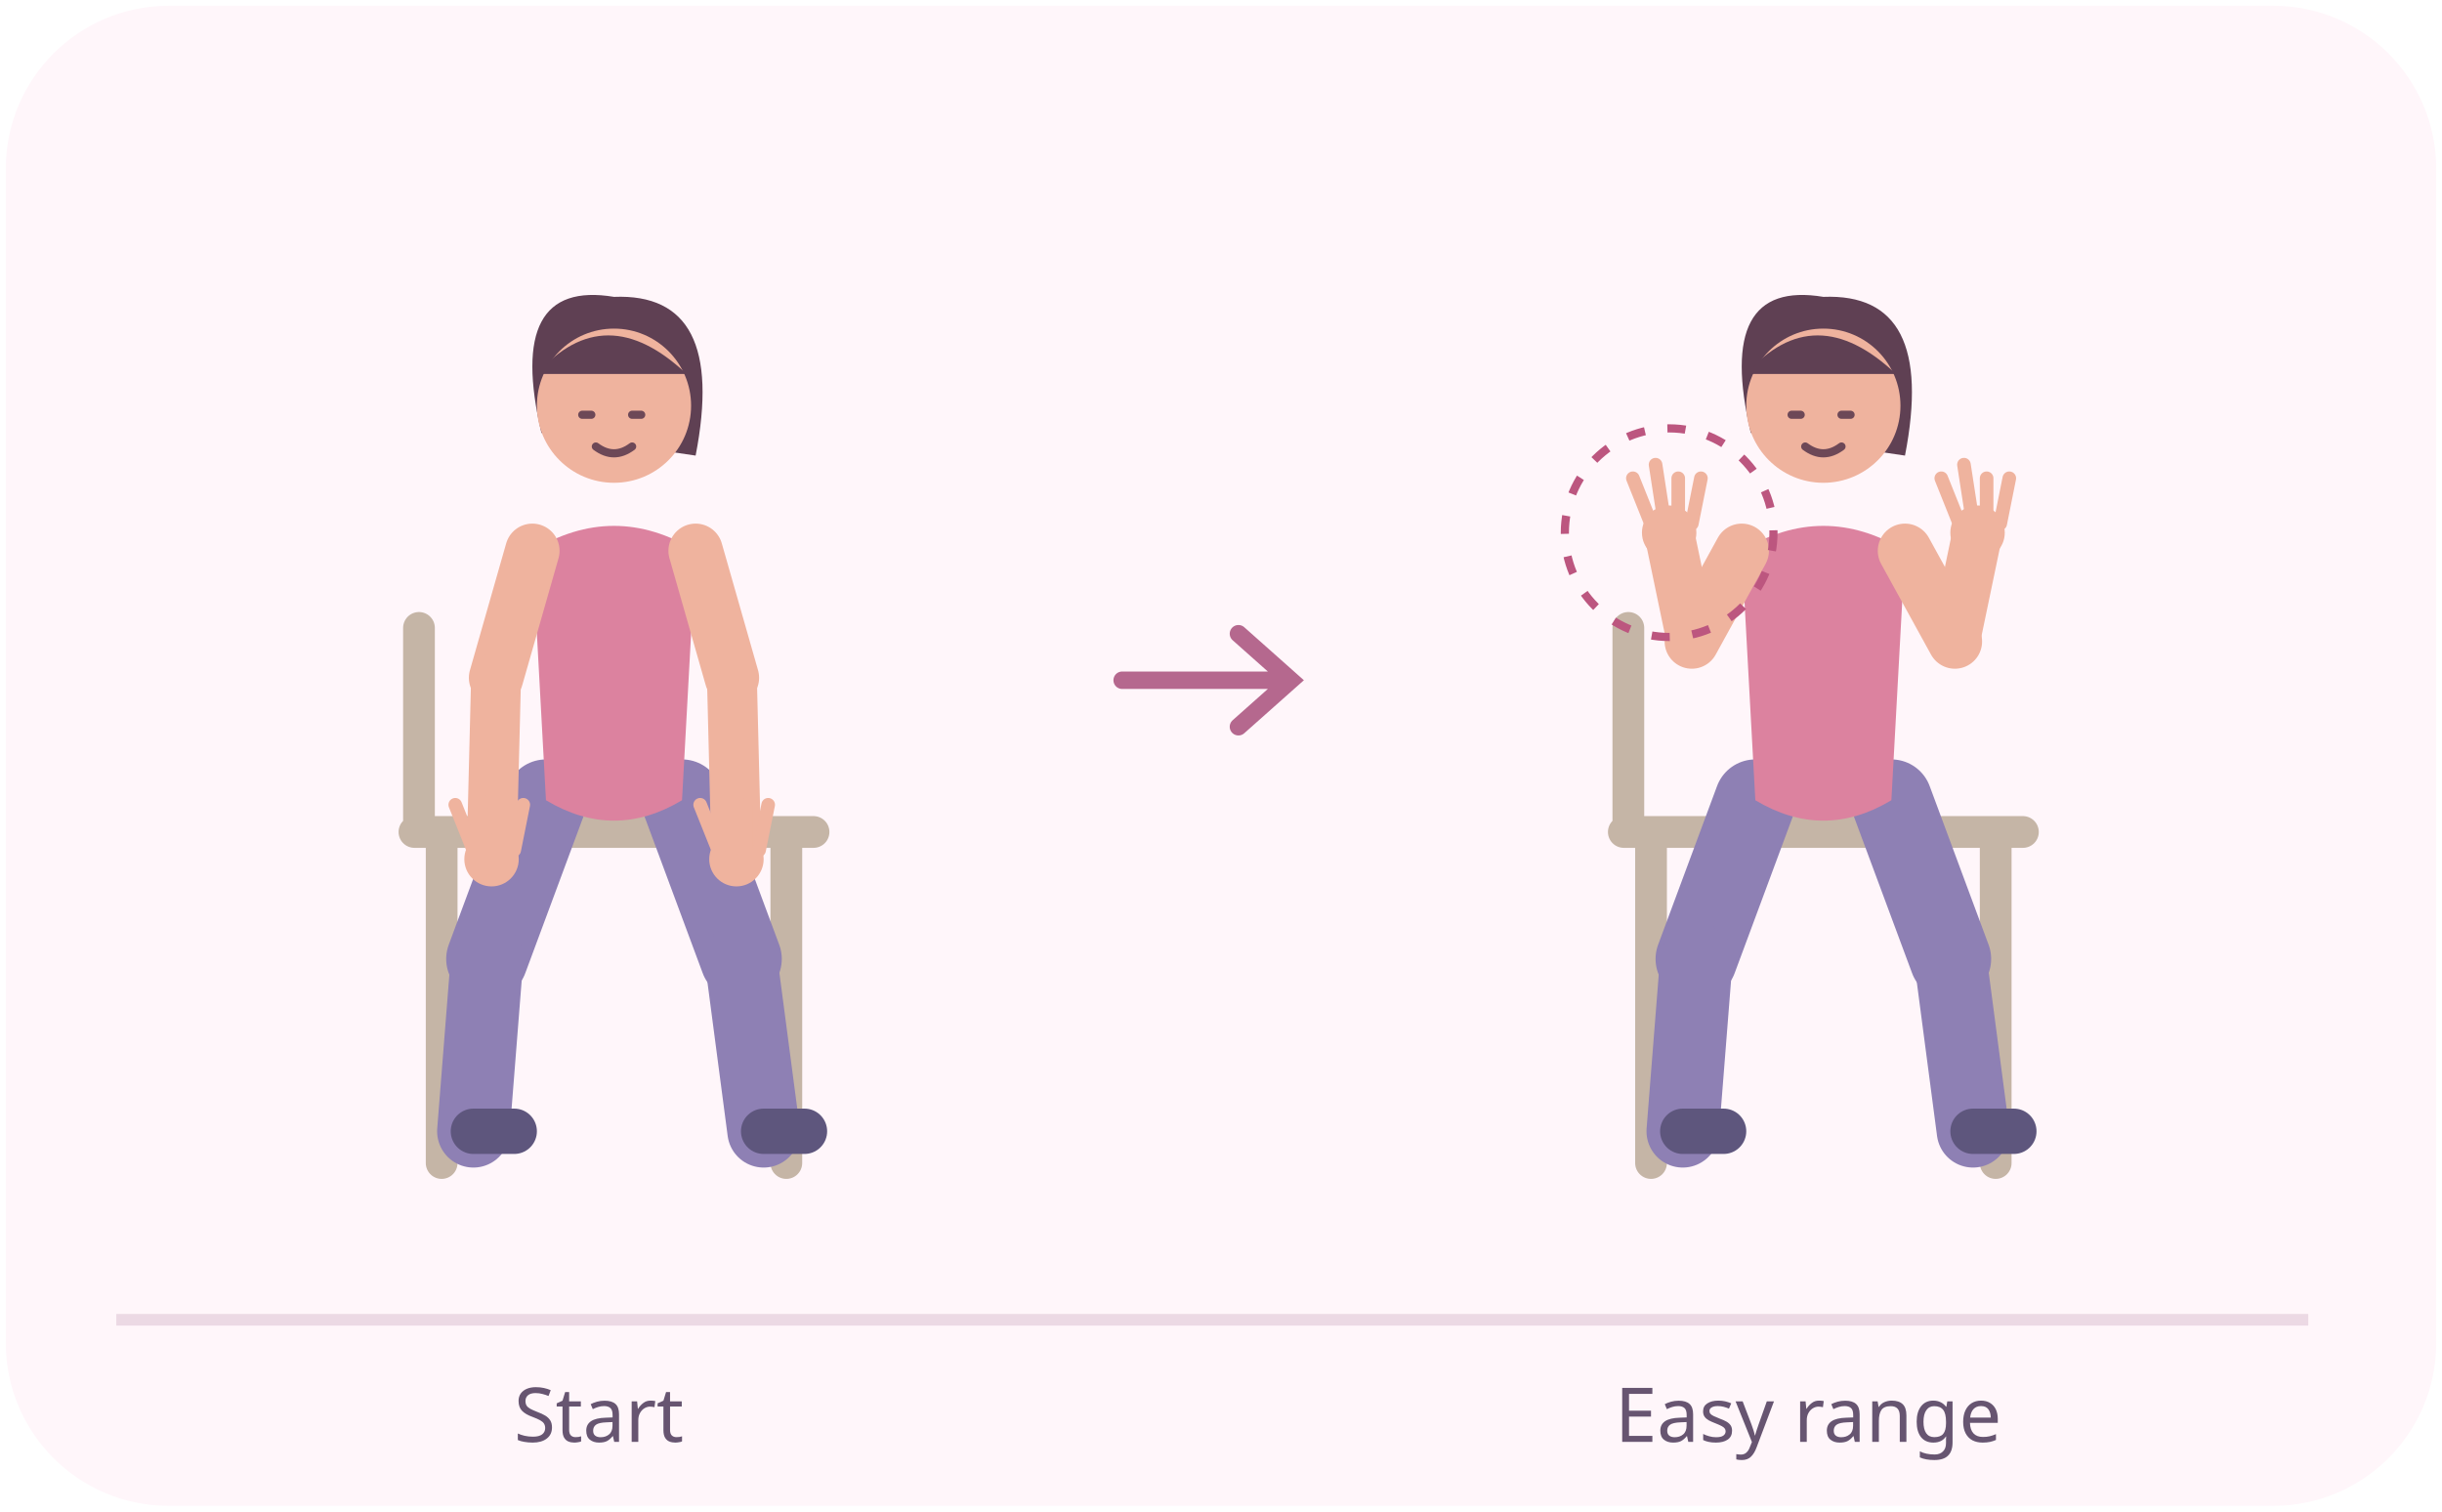
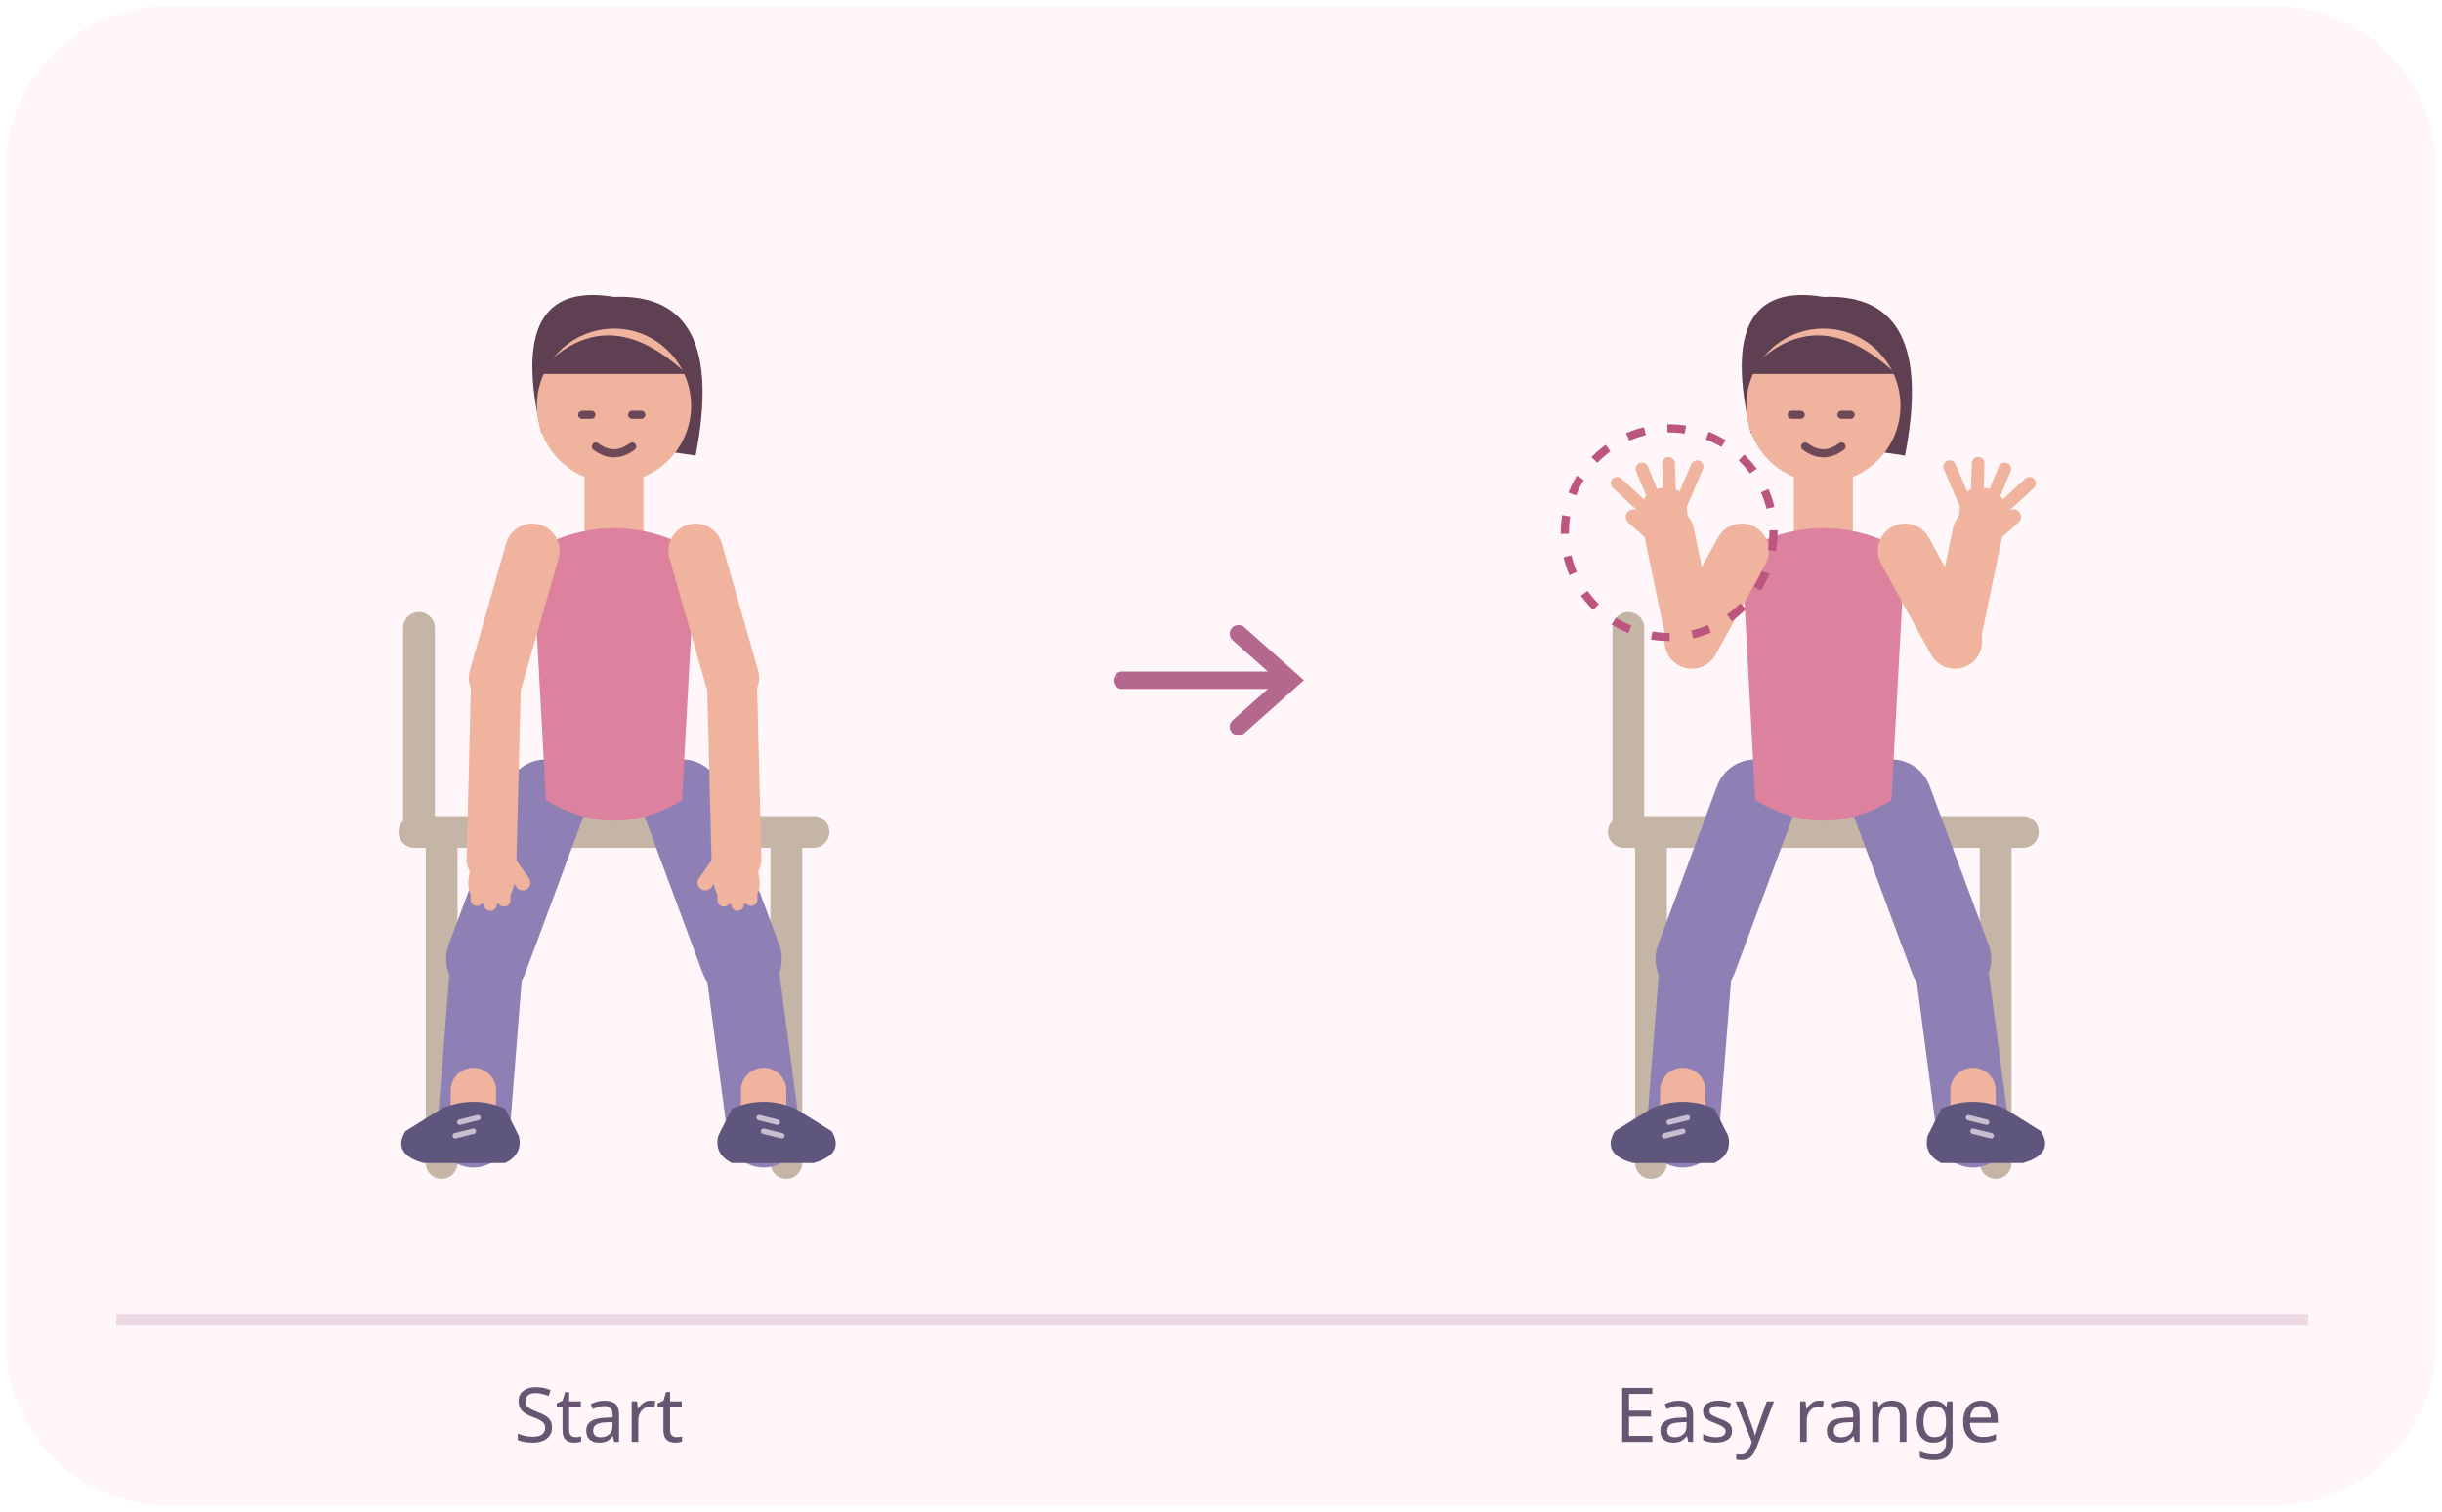
<svg xmlns="http://www.w3.org/2000/svg" viewBox="0 0 420 260">
  <rect x="1" y="1" width="418" height="258" rx="28" fill="#fff6fa" />
  <path d="M20 227H397" stroke="#ecd9e4" stroke-width="2" />
  <g transform="translate(12 30) scale(.78)">
    <path d="M76 145H164M82 145V218M158 145V218M77 145V100" fill="none" stroke="#c5b5a6" stroke-width="7" stroke-linecap="round" />
-     <path d="M105,138L92,173" fill="none" stroke="#8e80b4" stroke-width="18" stroke-linecap="round" />
-     <path d="M92,173L89,211" fill="none" stroke="#8e80b4" stroke-width="16" stroke-linecap="round" />
-     <path d="M89,211L98,211" fill="none" stroke="#5e567d" stroke-width="10" stroke-linecap="round" />
-     <path d="M135,138L148,173" fill="none" stroke="#8e80b4" stroke-width="18" stroke-linecap="round" />
-     <path d="M148,173L153,211" fill="none" stroke="#8e80b4" stroke-width="16" stroke-linecap="round" />
-     <path d="M153,211L162,211" fill="none" stroke="#5e567d" stroke-width="10" stroke-linecap="round" />
-     <path d="M102,83Q120 72 138,83L135,138Q120 147 105,138Z" fill="#dc829f" />
-     <path d="M102,83L94,111" fill="none" stroke="#efb39e" stroke-width="12" stroke-linecap="round" />
-     <path d="M94,111L93,151" fill="none" stroke="#efb39e" stroke-width="11" stroke-linecap="round" />
-     <circle cx="93" cy="151" r="6" fill="#efb39e" />
-     <path d="M138,83L146,111" fill="none" stroke="#efb39e" stroke-width="12" stroke-linecap="round" />
-     <path d="M146,111L147,151" fill="none" stroke="#efb39e" stroke-width="11" stroke-linecap="round" />
-     <circle cx="147" cy="151" r="6" fill="#efb39e" />
-     <path d="M89,149L85,139" fill="none" stroke="#efb39e" stroke-width="3" stroke-linecap="round" />
-     <path d="M92,149L90,136" fill="none" stroke="#efb39e" stroke-width="3" stroke-linecap="round" />
-     <path d="M95,149L95,139" fill="none" stroke="#efb39e" stroke-width="3" stroke-linecap="round" />
-     <path d="M98,149L100,139" fill="none" stroke="#efb39e" stroke-width="3" stroke-linecap="round" />
-     <path d="M143,149L139,139" fill="none" stroke="#efb39e" stroke-width="3" stroke-linecap="round" />
-     <path d="M146,149L144,136" fill="none" stroke="#efb39e" stroke-width="3" stroke-linecap="round" />
-     <path d="M149,149L149,139" fill="none" stroke="#efb39e" stroke-width="3" stroke-linecap="round" />
-     <path d="M152,149L154,139" fill="none" stroke="#efb39e" stroke-width="3" stroke-linecap="round" />
-     <path d="M104 57Q96 23 120 27Q145 26 138 62" fill="#5f4053" />
-     <circle cx="120" cy="51" r="17" fill="#efb39e" />
-     <path d="M103 44Q118 27 136 44" fill="#5f4053" />
-     <path d="M113 53h2m9 0h2m-10 7q4 3 8 0" fill="none" stroke="#6d4857" stroke-width="1.8" stroke-linecap="round" />
+     <g data-part="leg-L">
+       <path d="M105,138L92,173" fill="none" stroke="#8e80b4" stroke-width="18" stroke-linecap="round" />
+       <path d="M92,173L89,211" fill="none" stroke="#8e80b4" stroke-width="16" stroke-linecap="round" />
+     </g>
+     <g data-part="leg-R">
+       <path d="M135,138L148,173" fill="none" stroke="#8e80b4" stroke-width="18" stroke-linecap="round" />
+       <path d="M148,173L153,211" fill="none" stroke="#8e80b4" stroke-width="16" stroke-linecap="round" />
+     </g>
+     <g data-part="shoe-L" transform="translate(89 211) rotate(0) scale(-1 1)">
+       <path d="M0,-9L0,0" fill="none" stroke="#efb39e" stroke-width="10" stroke-linecap="round" />
+       <path d="M-7-5Q0-8 7-5L15 0Q18 5 11 7H-7Q-11 5-10 1Z" fill="#5e567d" />
+       <path d="M-7 5H12" stroke="#5e567d" stroke-width="3" stroke-linecap="round" />
+       <path d="m-1-3 4 1m-3 2 4 1" stroke="#fff6fa" stroke-width="1.2" stroke-linecap="round" opacity=".65" />
+     </g>
+     <g data-part="shoe-R" transform="translate(153 211) rotate(0) scale(1 1)">
+       <path d="M0,-9L0,0" fill="none" stroke="#efb39e" stroke-width="10" stroke-linecap="round" />
+       <path d="M-7-5Q0-8 7-5L15 0Q18 5 11 7H-7Q-11 5-10 1Z" fill="#5e567d" />
+       <path d="M-7 5H12" stroke="#5e567d" stroke-width="3" stroke-linecap="round" />
+       <path d="m-1-3 4 1m-3 2 4 1" stroke="#fff6fa" stroke-width="1.2" stroke-linecap="round" opacity=".65" />
+     </g>
+     <path data-part="neck" d="M120,85L120,64" stroke="#efb39e" stroke-width="13" stroke-linecap="round" />
+     <path data-part="shirt" d="M102,83Q120 73 138,83L135,138Q120 147 105,138Z" fill="#dc829f" />
+     <g data-part="arm-L">
+       <path d="M102,83L94,111" fill="none" stroke="#efb39e" stroke-width="12" stroke-linecap="round" />
+       <path d="M94,111L93,151" fill="none" stroke="#efb39e" stroke-width="11" stroke-linecap="round" />
+     </g>
+     <g data-part="arm-R">
+       <path d="M138,83L146,111" fill="none" stroke="#efb39e" stroke-width="12" stroke-linecap="round" />
+       <path d="M146,111L147,151" fill="none" stroke="#efb39e" stroke-width="11" stroke-linecap="round" />
+     </g>
+     <g data-part="hand-L" transform="translate(93,151) rotate(1.432096) scale(-1 1)">
+       <path d="M-4-3Q-6 1-5 6Q-4 10 0 10Q5 10 5 5L4-3Z" fill="#efb39e" />
+       <path d="M-4,1L-7,5" fill="none" stroke="#efb39e" stroke-width="3.4" stroke-linecap="round" />
+       <path d="M-3,5L-3,9" fill="none" stroke="#efb39e" stroke-width="2.8" stroke-linecap="round" />
+       <path d="M0,5L0,10" fill="none" stroke="#efb39e" stroke-width="2.8" stroke-linecap="round" />
+       <path d="M3,5L3,9" fill="none" stroke="#efb39e" stroke-width="2.8" stroke-linecap="round" />
+     </g>
+     <g data-part="hand-R" transform="translate(147,151) rotate(-1.432096) scale(1 1)">
+       <path d="M-4-3Q-6 1-5 6Q-4 10 0 10Q5 10 5 5L4-3Z" fill="#efb39e" />
+       <path d="M-4,1L-7,5" fill="none" stroke="#efb39e" stroke-width="3.4" stroke-linecap="round" />
+       <path d="M-3,5L-3,9" fill="none" stroke="#efb39e" stroke-width="2.8" stroke-linecap="round" />
+       <path d="M0,5L0,10" fill="none" stroke="#efb39e" stroke-width="2.8" stroke-linecap="round" />
+       <path d="M3,5L3,9" fill="none" stroke="#efb39e" stroke-width="2.8" stroke-linecap="round" />
+     </g>
+     <g data-part="head" transform="rotate(0 120,85)">
+       <path d="M104 57Q96 23 120 27Q145 26 138 62" fill="#5f4053" />
+       <circle cx="120" cy="51" r="17" fill="#efb39e" />
+       <path d="M103 44Q118 27 136 44" fill="#5f4053" />
+       <path d="M113 53h2m9 0h2m-10 7q4 3 8 0" fill="none" stroke="#6d4857" stroke-width="1.8" stroke-linecap="round" />
+     </g>
  </g>
  <g transform="translate(220 30) scale(.78)">
    <path d="M76 145H164M82 145V218M158 145V218M77 145V100" fill="none" stroke="#c5b5a6" stroke-width="7" stroke-linecap="round" />
-     <path d="M105,138L92,173" fill="none" stroke="#8e80b4" stroke-width="18" stroke-linecap="round" />
-     <path d="M92,173L89,211" fill="none" stroke="#8e80b4" stroke-width="16" stroke-linecap="round" />
-     <path d="M89,211L98,211" fill="none" stroke="#5e567d" stroke-width="10" stroke-linecap="round" />
-     <path d="M135,138L148,173" fill="none" stroke="#8e80b4" stroke-width="18" stroke-linecap="round" />
-     <path d="M148,173L153,211" fill="none" stroke="#8e80b4" stroke-width="16" stroke-linecap="round" />
-     <path d="M153,211L162,211" fill="none" stroke="#5e567d" stroke-width="10" stroke-linecap="round" />
-     <path d="M102,83Q120 72 138,83L135,138Q120 147 105,138Z" fill="#dc829f" />
-     <path d="M102,83L91,103" fill="none" stroke="#efb39e" stroke-width="12" stroke-linecap="round" />
-     <path d="M91,103L86,79" fill="none" stroke="#efb39e" stroke-width="11" stroke-linecap="round" />
-     <circle cx="86" cy="79" r="6" fill="#efb39e" />
-     <path d="M138,83L149,103" fill="none" stroke="#efb39e" stroke-width="12" stroke-linecap="round" />
-     <path d="M149,103L154,79" fill="none" stroke="#efb39e" stroke-width="11" stroke-linecap="round" />
-     <circle cx="154" cy="79" r="6" fill="#efb39e" />
-     <path d="M82,77L78,67" fill="none" stroke="#efb39e" stroke-width="3" stroke-linecap="round" />
-     <path d="M85,77L83,64" fill="none" stroke="#efb39e" stroke-width="3" stroke-linecap="round" />
-     <path d="M88,77L88,67" fill="none" stroke="#efb39e" stroke-width="3" stroke-linecap="round" />
-     <path d="M91,77L93,67" fill="none" stroke="#efb39e" stroke-width="3" stroke-linecap="round" />
-     <path d="M150,77L146,67" fill="none" stroke="#efb39e" stroke-width="3" stroke-linecap="round" />
-     <path d="M153,77L151,64" fill="none" stroke="#efb39e" stroke-width="3" stroke-linecap="round" />
-     <path d="M156,77L156,67" fill="none" stroke="#efb39e" stroke-width="3" stroke-linecap="round" />
-     <path d="M159,77L161,67" fill="none" stroke="#efb39e" stroke-width="3" stroke-linecap="round" />
-     <path d="M104 57Q96 23 120 27Q145 26 138 62" fill="#5f4053" />
-     <circle cx="120" cy="51" r="17" fill="#efb39e" />
-     <path d="M103 44Q118 27 136 44" fill="#5f4053" />
-     <path d="M113 53h2m9 0h2m-10 7q4 3 8 0" fill="none" stroke="#6d4857" stroke-width="1.8" stroke-linecap="round" />
+     <g data-part="leg-L">
+       <path d="M105,138L92,173" fill="none" stroke="#8e80b4" stroke-width="18" stroke-linecap="round" />
+       <path d="M92,173L89,211" fill="none" stroke="#8e80b4" stroke-width="16" stroke-linecap="round" />
+     </g>
+     <g data-part="leg-R">
+       <path d="M135,138L148,173" fill="none" stroke="#8e80b4" stroke-width="18" stroke-linecap="round" />
+       <path d="M148,173L153,211" fill="none" stroke="#8e80b4" stroke-width="16" stroke-linecap="round" />
+     </g>
+     <g data-part="shoe-L" transform="translate(89 211) rotate(0) scale(-1 1)">
+       <path d="M0,-9L0,0" fill="none" stroke="#efb39e" stroke-width="10" stroke-linecap="round" />
+       <path d="M-7-5Q0-8 7-5L15 0Q18 5 11 7H-7Q-11 5-10 1Z" fill="#5e567d" />
+       <path d="M-7 5H12" stroke="#5e567d" stroke-width="3" stroke-linecap="round" />
+       <path d="m-1-3 4 1m-3 2 4 1" stroke="#fff6fa" stroke-width="1.2" stroke-linecap="round" opacity=".65" />
+     </g>
+     <g data-part="shoe-R" transform="translate(153 211) rotate(0) scale(1 1)">
+       <path d="M0,-9L0,0" fill="none" stroke="#efb39e" stroke-width="10" stroke-linecap="round" />
+       <path d="M-7-5Q0-8 7-5L15 0Q18 5 11 7H-7Q-11 5-10 1Z" fill="#5e567d" />
+       <path d="M-7 5H12" stroke="#5e567d" stroke-width="3" stroke-linecap="round" />
+       <path d="m-1-3 4 1m-3 2 4 1" stroke="#fff6fa" stroke-width="1.2" stroke-linecap="round" opacity=".65" />
+     </g>
+     <path data-part="neck" d="M120,85L120,64" stroke="#efb39e" stroke-width="13" stroke-linecap="round" />
+     <path data-part="shirt" d="M102,83Q120 73 138,83L135,138Q120 147 105,138Z" fill="#dc829f" />
+     <g data-part="arm-L">
+       <path d="M102,83L91,103" fill="none" stroke="#efb39e" stroke-width="12" stroke-linecap="round" />
+       <path d="M91,103L86,79" fill="none" stroke="#efb39e" stroke-width="11" stroke-linecap="round" />
+     </g>
+     <g data-part="arm-R">
+       <path d="M138,83L149,103" fill="none" stroke="#efb39e" stroke-width="12" stroke-linecap="round" />
+       <path d="M149,103L154,79" fill="none" stroke="#efb39e" stroke-width="11" stroke-linecap="round" />
+     </g>
+     <g data-part="hand-L" transform="translate(86,79) rotate(-191.7683) scale(-1 1)">
+       <path d="M-4-3Q-6 1-5 6Q-4 10 0 10Q5 10 5 5L4-3Z" fill="#efb39e" />
+       <path d="M-4,1L-7,5" fill="none" stroke="#efb39e" stroke-width="3.4" stroke-linecap="round" />
+       <path d="M-4,6L-9,13" fill="none" stroke="#efb39e" stroke-width="2.8" stroke-linecap="round" />
+       <path d="M-1.3,6L-3,15" fill="none" stroke="#efb39e" stroke-width="2.8" stroke-linecap="round" />
+       <path d="M1.4,6L3,15" fill="none" stroke="#efb39e" stroke-width="2.8" stroke-linecap="round" />
+       <path d="M4.1,6L9,13" fill="none" stroke="#efb39e" stroke-width="2.8" stroke-linecap="round" />
+     </g>
+     <g data-part="hand-R" transform="translate(154,79) rotate(-168.2317) scale(1 1)">
+       <path d="M-4-3Q-6 1-5 6Q-4 10 0 10Q5 10 5 5L4-3Z" fill="#efb39e" />
+       <path d="M-4,1L-7,5" fill="none" stroke="#efb39e" stroke-width="3.4" stroke-linecap="round" />
+       <path d="M-4,6L-9,13" fill="none" stroke="#efb39e" stroke-width="2.8" stroke-linecap="round" />
+       <path d="M-1.3,6L-3,15" fill="none" stroke="#efb39e" stroke-width="2.8" stroke-linecap="round" />
+       <path d="M1.4,6L3,15" fill="none" stroke="#efb39e" stroke-width="2.8" stroke-linecap="round" />
+       <path d="M4.1,6L9,13" fill="none" stroke="#efb39e" stroke-width="2.8" stroke-linecap="round" />
+     </g>
+     <g data-part="head" transform="rotate(0 120,85)">
+       <path d="M104 57Q96 23 120 27Q145 26 138 62" fill="#5f4053" />
+       <circle cx="120" cy="51" r="17" fill="#efb39e" />
+       <path d="M103 44Q118 27 136 44" fill="#5f4053" />
+       <path d="M113 53h2m9 0h2m-10 7q4 3 8 0" fill="none" stroke="#6d4857" stroke-width="1.8" stroke-linecap="round" />
+     </g>
    <circle cx="86" cy="79" r="23" fill="none" stroke="#bc567f" stroke-width="1.8" stroke-dasharray="4 5" />
  </g>
  <path d="M193 117h28m-8-8 9 8-9 8" stroke="#b5688e" stroke-width="3" fill="none" stroke-linecap="round" />
  <text x="103" y="248" text-anchor="middle" font-family="sans-serif" font-size="13" fill="#675571">Start</text>
  <text x="311" y="248" text-anchor="middle" font-family="sans-serif" font-size="13" fill="#675571">Easy range</text>
</svg>
